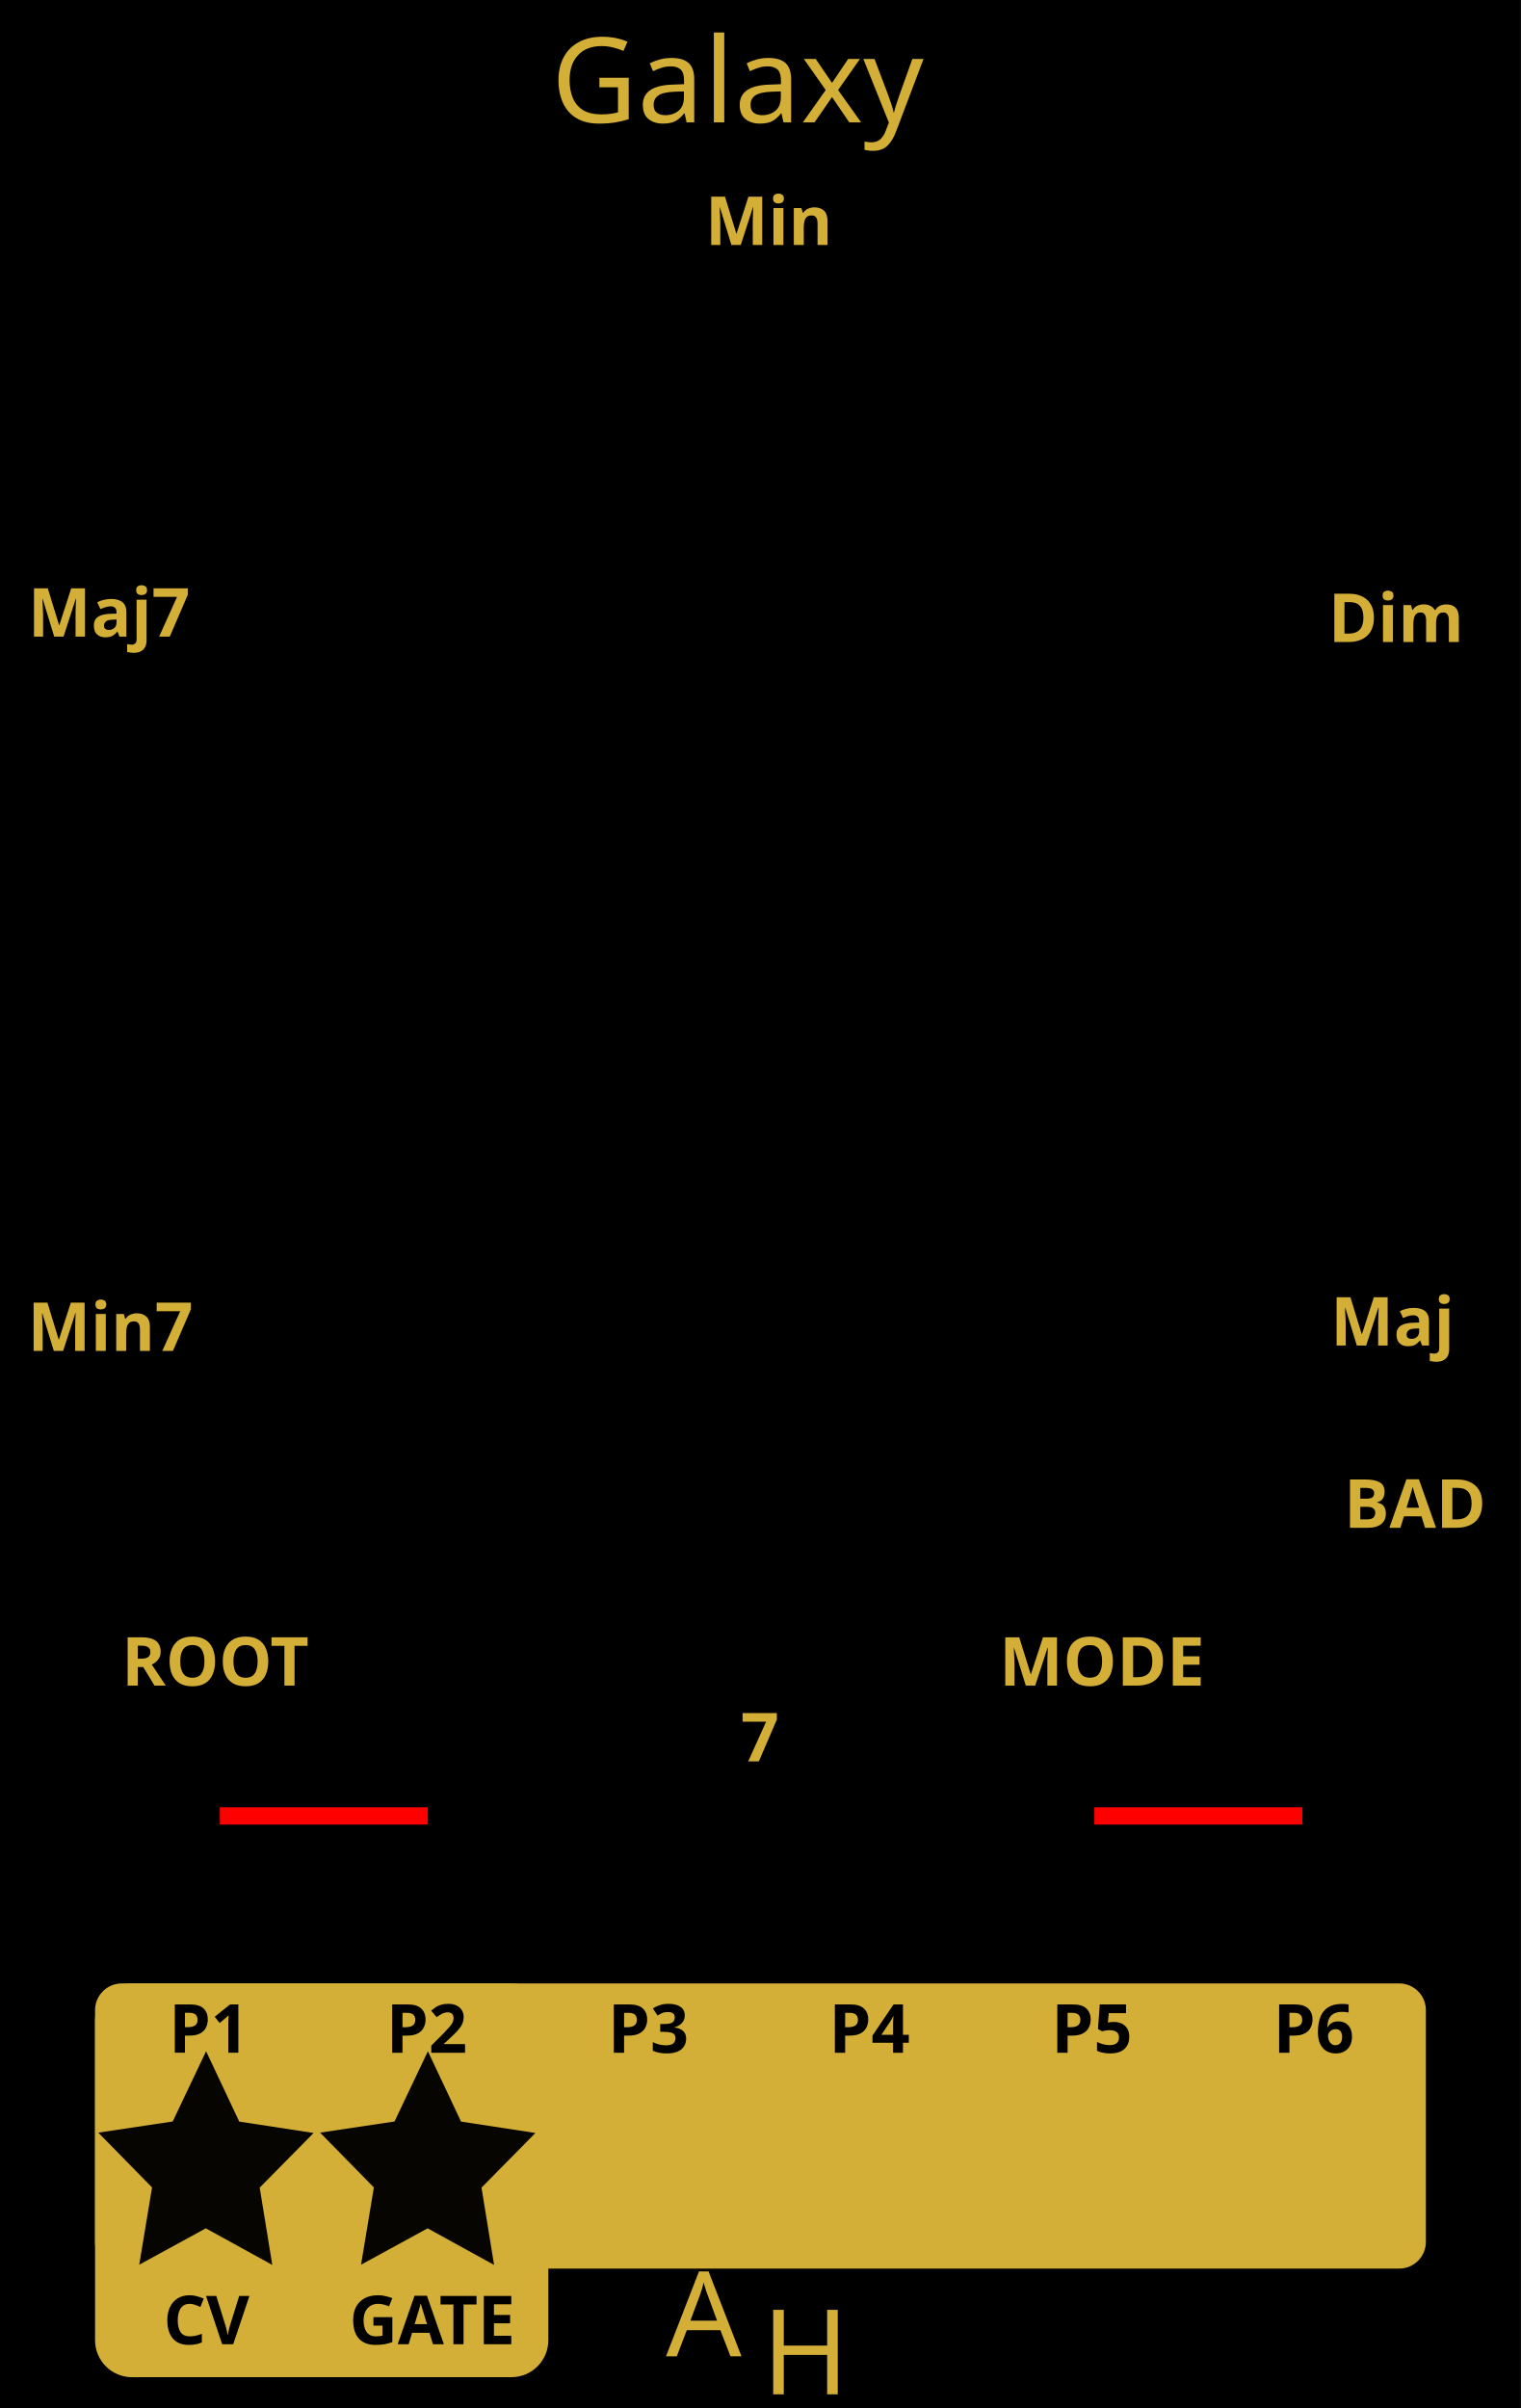
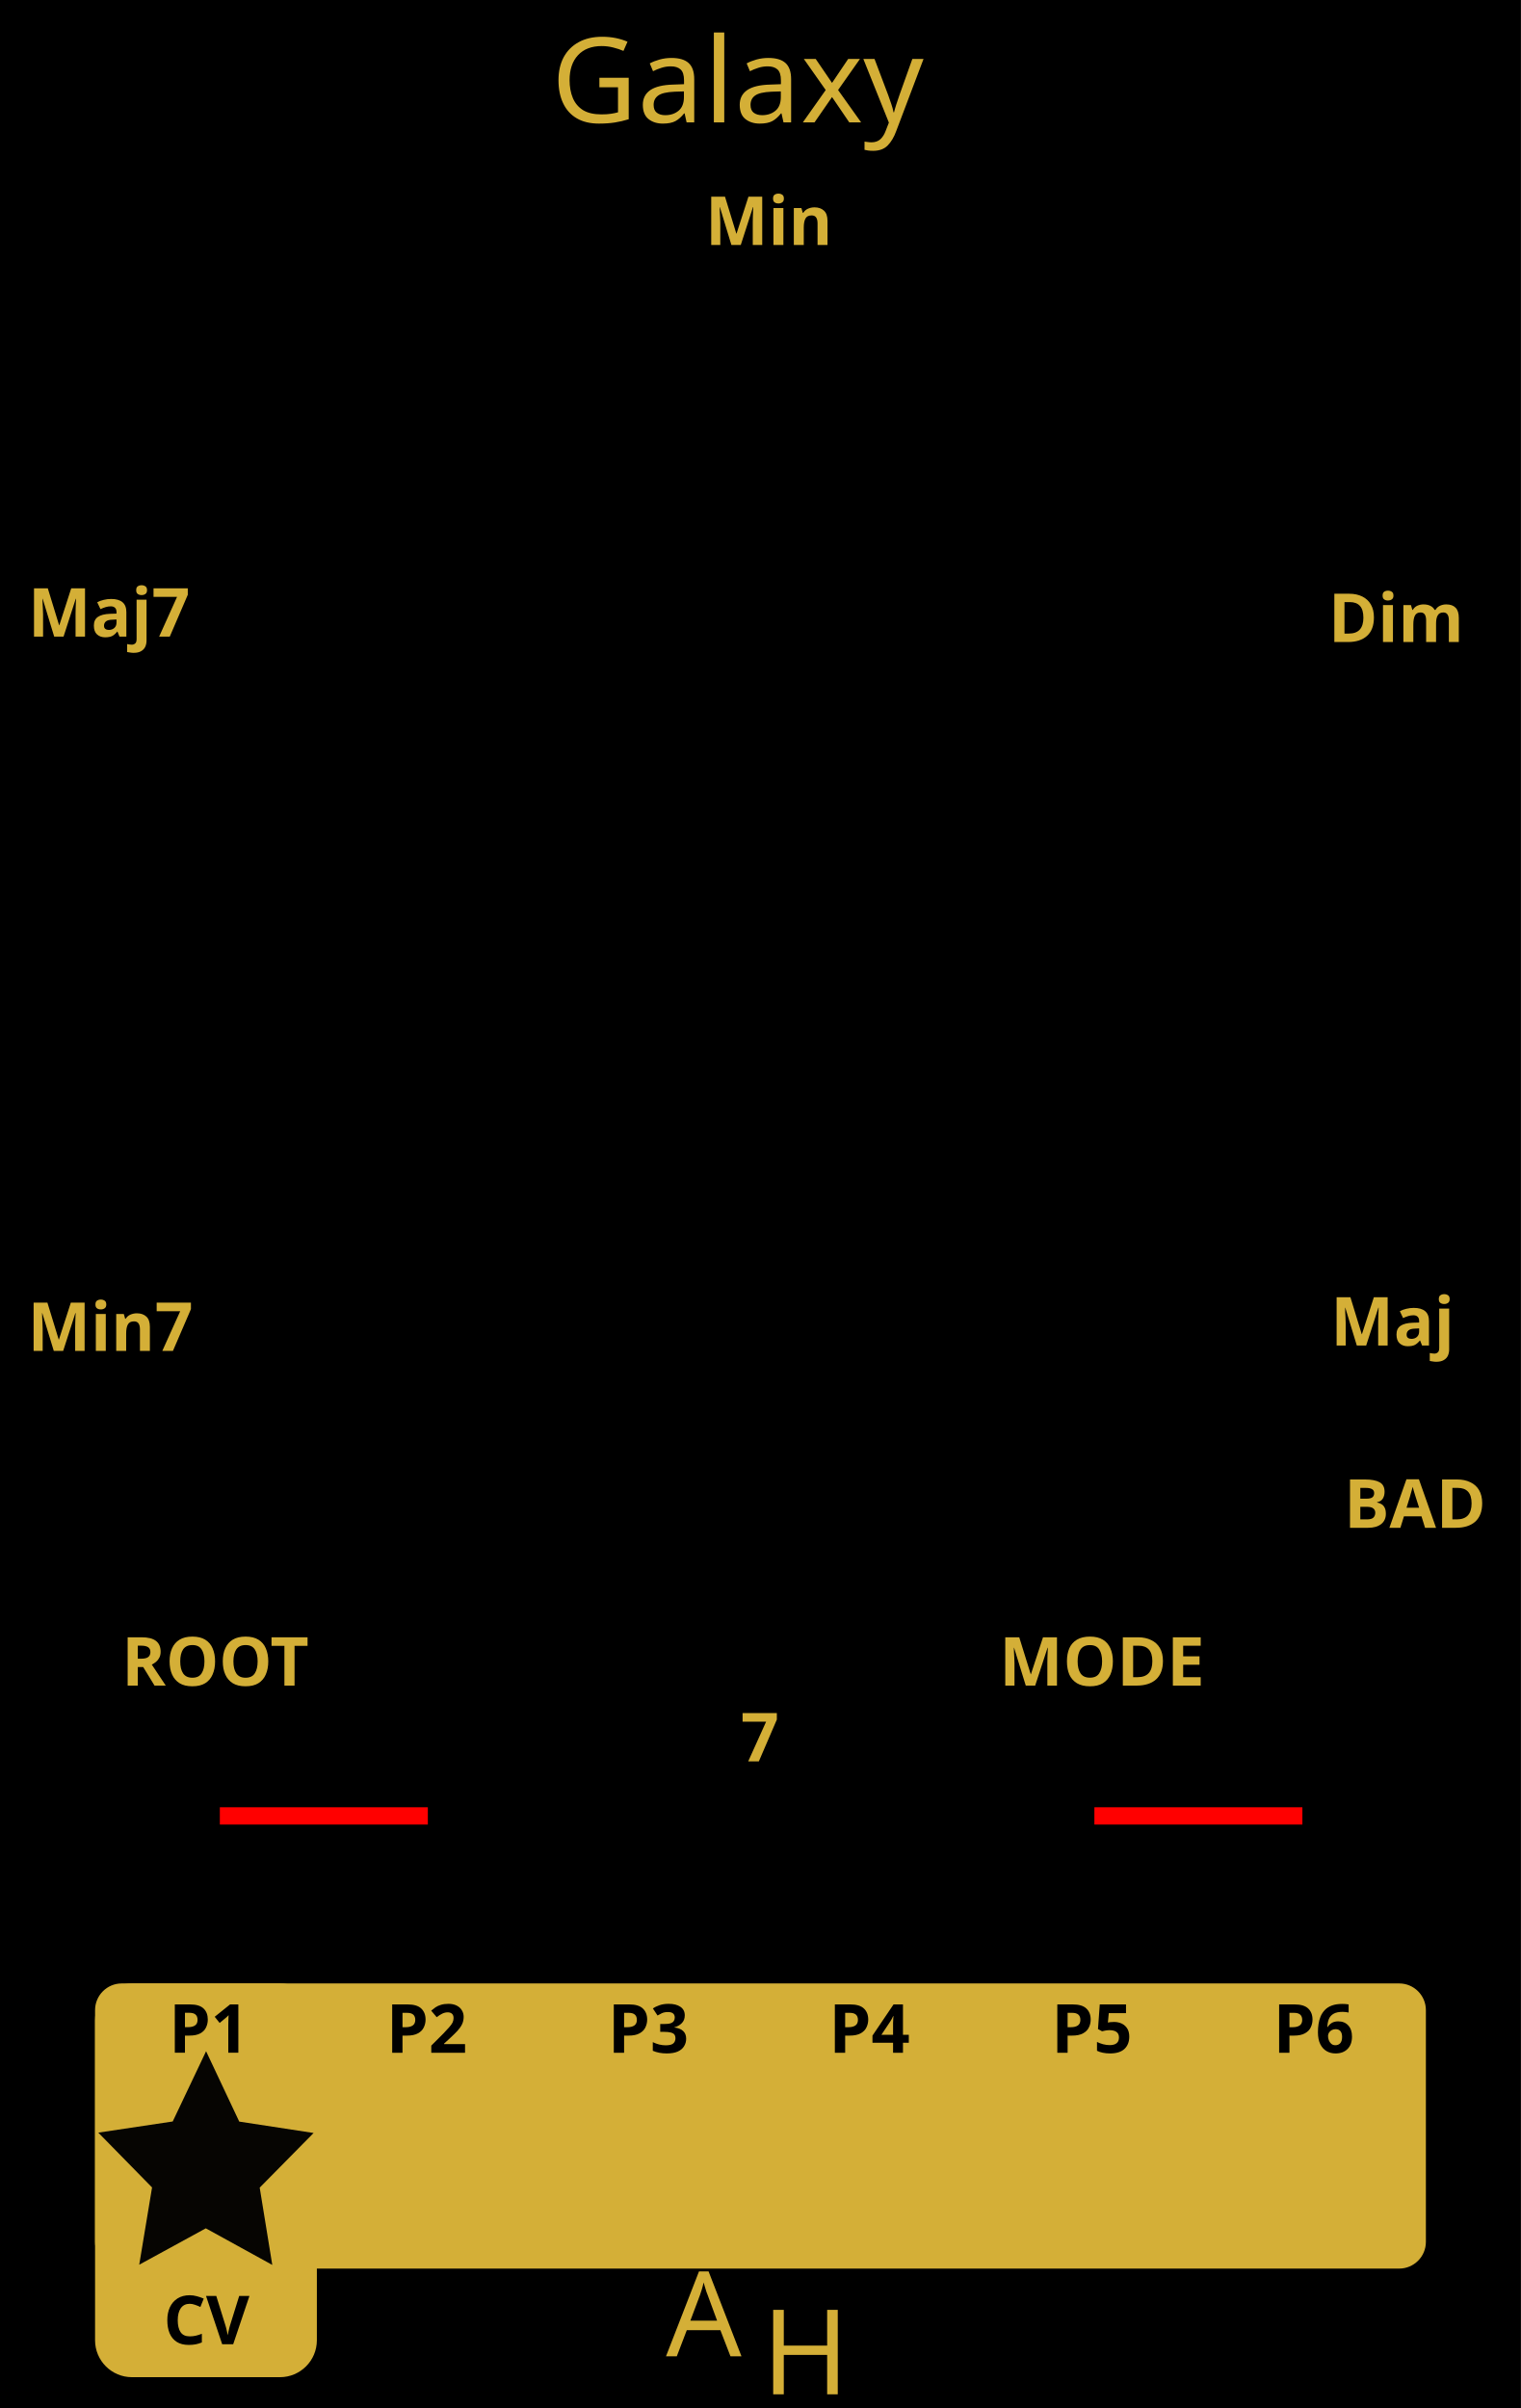
<svg xmlns="http://www.w3.org/2000/svg" xmlns:ns1="http://www.openswatchbook.org/uri/2009/osb" width="240" height="380" id="svg11791" version="1.1">
  <defs id="defs3">
    <marker orient="auto" refY="0" refX="0" id="DotM" style="overflow:visible">
      <path id="path4782" d="m -2.5,-1 c 0,2.76 -2.24,5 -5,5 -2.76,0 -5,-2.24 -5,-5 0,-2.76 2.24,-5 5,-5 2.76,0 5,2.24 5,5 z" style="fill-rule:evenodd;stroke:#000000;stroke-width:1pt" transform="matrix(0.4,0,0,0.4,2.96,0.4)" />
    </marker>
    <marker orient="auto" refY="0" refX="0" id="Arrow1Sstart" style="overflow:visible">
      <path id="path4730" d="M 0,0 5,-5 -12.5,0 5,5 Z" style="fill-rule:evenodd;stroke:#000000;stroke-width:1pt" transform="matrix(0.2,0,0,0.2,1.2,0)" />
    </marker>
    <marker orient="auto" refY="0" refX="0" id="Arrow2Mend" style="overflow:visible">
      <path id="path5158" style="fill-rule:evenodd;stroke-width:0.625;stroke-linejoin:round" d="M 8.719,4.034 -2.207,0.016 8.719,-4.002 c -1.745,2.372 -1.735,5.617 -6e-7,8.035 z" transform="scale(-0.6)" />
    </marker>
    <marker orient="auto" refY="0" refX="0" id="Arrow2Mstart" style="overflow:visible">
      <path id="path5155" style="fill-rule:evenodd;stroke-width:0.625;stroke-linejoin:round" d="M 8.719,4.034 -2.207,0.016 8.719,-4.002 c -1.745,2.372 -1.735,5.617 -6e-7,8.035 z" transform="scale(0.6)" />
    </marker>
    <marker orient="auto" refY="0" refX="0" id="Arrow1Mstart" style="overflow:visible">
      <path id="path6730" d="M 0,0 5,-5 -12.5,0 5,5 Z" style="fill-rule:evenodd;stroke:#000000;stroke-width:1pt" transform="matrix(0.4,0,0,0.4,4,0)" />
    </marker>
    <marker orient="auto" refY="0" refX="0" id="TriangleOutM" style="overflow:visible">
      <path id="path6869" d="M 5.77,0 -2.88,5 V -5 Z" style="fill-rule:evenodd;stroke:#000000;stroke-width:1pt" transform="scale(0.4)" />
    </marker>
    <marker orient="auto" refY="0" refX="0" id="TriangleOutS" style="overflow:visible">
      <path id="path6872" d="M 5.77,0 -2.88,5 V -5 Z" style="fill-rule:evenodd;stroke:#000000;stroke-width:1pt" transform="scale(0.2)" />
    </marker>
    <marker orient="auto" refY="0" refX="0" id="SquareL" style="overflow:visible">
      <path id="path7539" d="M -5,-5 V 5 H 5 V -5 Z" style="fill-rule:evenodd;stroke:#000000;stroke-width:1pt" transform="scale(0.8)" />
    </marker>
    <marker orient="auto" refY="0" refX="0" id="Arrow1Send" style="overflow:visible">
      <path id="path6739" d="M 0,0 5,-5 -12.5,0 5,5 Z" style="fill-rule:evenodd;stroke:#000000;stroke-width:1pt" transform="matrix(-0.2,0,0,-0.2,-1.2,0)" />
    </marker>
    <marker orient="auto" refY="0" refX="0" id="Arrow1Mend" style="overflow:visible">
      <path id="path6733" d="M 0,0 5,-5 -12.5,0 5,5 Z" style="fill-rule:evenodd;stroke:#000000;stroke-width:1pt" transform="matrix(-0.4,0,0,-0.4,-4,0)" />
    </marker>
    <marker orient="auto" refY="0" refX="0" id="Arrow1Lend" style="overflow:visible">
      <path id="path6727" d="M 0,0 5,-5 -12.5,0 5,5 Z" style="fill-rule:evenodd;stroke:#000000;stroke-width:1pt" transform="matrix(-0.8,0,0,-0.8,-10,0)" />
    </marker>
    <filter height="1" width="1" y="0" x="0" id="filter3998" style="color-interpolation-filters:sRGB">
      <feConvolveMatrix order="3 3" kernelMatrix="0 1 0 0 -2 0 0 1 0" in="SourceGraphic" divisor="1" targetX="1" targetY="1" preserveAlpha="true" result="result0" bias="0" id="feConvolveMatrix4000" />
    </filter>
    <filter height="1" width="1" y="0" x="0" id="filter3286" style="color-interpolation-filters:sRGB">
      <feFlood flood-color="rgb(128,128,128)" flood-opacity="0" result="result1" id="feFlood3288" />
      <feBlend result="result2" mode="normal" in2="SourceGraphic" id="feBlend3290" />
      <feComposite k4="0" k3="0" k1="0" result="result3" operator="arithmetic" k2="1" in2="SourceGraphic" id="feComposite3292" />
      <feComposite operator="in" in2="SourceGraphic" id="feComposite3294" />
    </filter>
    <clipPath clipPathUnits="userSpaceOnUse" id="clipPath6603">
      <path d="M 402,402 H 9515 V 13631 H 402 Z" id="path6605" style="clip-rule:evenodd" />
    </clipPath>
    <clipPath clipPathUnits="userSpaceOnUse" id="clipPath6613">
      <path d="M 402,402 H 9515 V 13631 H 402 Z" id="path6615" style="clip-rule:evenodd" />
    </clipPath>
    <clipPath clipPathUnits="userSpaceOnUse" id="clipPath6619">
      <path d="M 614,402 H 9303 V 6057 H 614 Z" id="path6621" style="clip-rule:evenodd" />
    </clipPath>
    <clipPath clipPathUnits="userSpaceOnUse" id="clipPath6290">
      <path d="M 402,402 H 9515 V 13631 H 402 Z" id="path6292" style="clip-rule:evenodd" />
    </clipPath>
    <clipPath clipPathUnits="userSpaceOnUse" id="clipPath6300">
      <path d="M 402,402 H 9515 V 13631 H 402 Z" id="path6302" style="clip-rule:evenodd" />
    </clipPath>
    <clipPath clipPathUnits="userSpaceOnUse" id="clipPath6306">
      <path d="M 614,402 H 9303 V 6655 H 614 Z" id="path6308" style="clip-rule:evenodd" />
    </clipPath>
    <clipPath clipPathUnits="userSpaceOnUse" id="clipPath5977">
      <path d="M 402,402 H 9515 V 13631 H 402 Z" id="path5979" style="clip-rule:evenodd" />
    </clipPath>
    <clipPath clipPathUnits="userSpaceOnUse" id="clipPath5987">
      <path d="M 402,402 H 9515 V 13631 H 402 Z" id="path5989" style="clip-rule:evenodd" />
    </clipPath>
    <clipPath clipPathUnits="userSpaceOnUse" id="clipPath5993">
      <path d="M 614,402 H 9303 V 6645 H 614 Z" id="path5995" style="clip-rule:evenodd" />
    </clipPath>
    <clipPath clipPathUnits="userSpaceOnUse" id="clipPath5664">
      <path d="M 402,402 H 9515 V 13631 H 402 Z" id="path5666" style="clip-rule:evenodd" />
    </clipPath>
    <clipPath clipPathUnits="userSpaceOnUse" id="clipPath5674">
      <path d="M 402,402 H 9515 V 13631 H 402 Z" id="path5676" style="clip-rule:evenodd" />
    </clipPath>
    <clipPath clipPathUnits="userSpaceOnUse" id="clipPath5680">
      <path d="M 614,402 H 9303 V 6655 H 614 Z" id="path5682" style="clip-rule:evenodd" />
    </clipPath>
    <clipPath clipPathUnits="userSpaceOnUse" id="clipPath5363">
      <path d="M 402,402 H 9515 V 13631 H 402 Z" id="path5365" style="clip-rule:evenodd" />
    </clipPath>
    <clipPath clipPathUnits="userSpaceOnUse" id="clipPath5373">
      <path d="M 402,402 H 9515 V 13631 H 402 Z" id="path5375" style="clip-rule:evenodd" />
    </clipPath>
    <clipPath clipPathUnits="userSpaceOnUse" id="clipPath5379">
      <path d="M 614,402 H 9303 V 6051 H 614 Z" id="path5381" style="clip-rule:evenodd" />
    </clipPath>
    <clipPath clipPathUnits="userSpaceOnUse" id="clipPath5062">
      <path d="M 402,402 H 9515 V 13631 H 402 Z" id="path5064" style="clip-rule:evenodd" />
    </clipPath>
    <clipPath clipPathUnits="userSpaceOnUse" id="clipPath5072">
      <path d="M 402,402 H 9515 V 13631 H 402 Z" id="path5074" style="clip-rule:evenodd" />
    </clipPath>
    <clipPath clipPathUnits="userSpaceOnUse" id="clipPath5078">
      <path d="M 614,402 H 9303 V 6051 H 614 Z" id="path5080" style="clip-rule:evenodd" />
    </clipPath>
    <clipPath clipPathUnits="userSpaceOnUse" id="clipPath4761">
      <path d="M 402,402 H 9515 V 13631 H 402 Z" id="path4763" style="clip-rule:evenodd" />
    </clipPath>
    <clipPath clipPathUnits="userSpaceOnUse" id="clipPath4771">
      <path d="M 402,402 H 9515 V 13631 H 402 Z" id="path4773" style="clip-rule:evenodd" />
    </clipPath>
    <clipPath clipPathUnits="userSpaceOnUse" id="clipPath4777">
      <path d="M 614,402 H 9303 V 6051 H 614 Z" id="path4779" style="clip-rule:evenodd" />
    </clipPath>
    <clipPath clipPathUnits="userSpaceOnUse" id="clipPath4159">
      <path d="M 402,402 H 9515 V 13631 H 402 Z" id="path4161" style="clip-rule:evenodd" />
    </clipPath>
    <clipPath clipPathUnits="userSpaceOnUse" id="clipPath4169">
      <path d="M 402,402 H 9515 V 13631 H 402 Z" id="path4171" style="clip-rule:evenodd" />
    </clipPath>
    <clipPath clipPathUnits="userSpaceOnUse" id="clipPath4175">
      <path d="M 614,402 H 9303 V 6051 H 614 Z" id="path4177" style="clip-rule:evenodd" />
    </clipPath>
    <linearGradient ns1:paint="solid" id="linearGradient8170">
      <stop id="stop8172" offset="0" style="stop-color:#000000;stop-opacity:1;" />
    </linearGradient>
    <filter height="1" width="1" y="0" x="0" id="filter3998-0" style="color-interpolation-filters:sRGB">
      <feConvolveMatrix order="3 3" kernelMatrix="0 1 0 0 -2 0 0 1 0" in="SourceGraphic" divisor="1" targetX="1" targetY="1" preserveAlpha="true" result="result0" bias="0" id="feConvolveMatrix4000-2" />
    </filter>
    <filter height="1" width="1" y="0" x="0" id="filter3286-2" style="color-interpolation-filters:sRGB">
      <feFlood flood-color="rgb(128,128,128)" flood-opacity="0" result="result1" id="feFlood3288-2" />
      <feBlend result="result2" mode="normal" in2="SourceGraphic" id="feBlend3290-7" />
      <feComposite k4="0" k3="0" k1="0" result="result3" operator="arithmetic" k2="1" in2="SourceGraphic" id="feComposite3292-9" />
      <feComposite operator="in" in2="SourceGraphic" id="feComposite3294-7" />
    </filter>
    <clipPath clipPathUnits="userSpaceOnUse" id="clipPath6603-6">
      <path d="M 402,402 H 9515 V 13631 H 402 Z" id="path6605-9" style="clip-rule:evenodd" />
    </clipPath>
    <clipPath clipPathUnits="userSpaceOnUse" id="clipPath6613-4">
      <path d="M 402,402 H 9515 V 13631 H 402 Z" id="path6615-8" style="clip-rule:evenodd" />
    </clipPath>
    <clipPath clipPathUnits="userSpaceOnUse" id="clipPath6619-1">
      <path d="M 614,402 H 9303 V 6057 H 614 Z" id="path6621-7" style="clip-rule:evenodd" />
    </clipPath>
    <clipPath clipPathUnits="userSpaceOnUse" id="clipPath6290-7">
      <path d="M 402,402 H 9515 V 13631 H 402 Z" id="path6292-5" style="clip-rule:evenodd" />
    </clipPath>
    <clipPath clipPathUnits="userSpaceOnUse" id="clipPath6300-0">
      <path d="M 402,402 H 9515 V 13631 H 402 Z" id="path6302-9" style="clip-rule:evenodd" />
    </clipPath>
    <clipPath clipPathUnits="userSpaceOnUse" id="clipPath6306-6">
      <path d="M 614,402 H 9303 V 6655 H 614 Z" id="path6308-7" style="clip-rule:evenodd" />
    </clipPath>
    <clipPath clipPathUnits="userSpaceOnUse" id="clipPath5977-5">
      <path d="M 402,402 H 9515 V 13631 H 402 Z" id="path5979-9" style="clip-rule:evenodd" />
    </clipPath>
    <clipPath clipPathUnits="userSpaceOnUse" id="clipPath5987-8">
      <path d="M 402,402 H 9515 V 13631 H 402 Z" id="path5989-4" style="clip-rule:evenodd" />
    </clipPath>
    <clipPath clipPathUnits="userSpaceOnUse" id="clipPath5993-8">
      <path d="M 614,402 H 9303 V 6645 H 614 Z" id="path5995-7" style="clip-rule:evenodd" />
    </clipPath>
    <clipPath clipPathUnits="userSpaceOnUse" id="clipPath5664-9">
      <path d="M 402,402 H 9515 V 13631 H 402 Z" id="path5666-9" style="clip-rule:evenodd" />
    </clipPath>
    <clipPath clipPathUnits="userSpaceOnUse" id="clipPath5674-5">
      <path d="M 402,402 H 9515 V 13631 H 402 Z" id="path5676-5" style="clip-rule:evenodd" />
    </clipPath>
    <clipPath clipPathUnits="userSpaceOnUse" id="clipPath5680-8">
      <path d="M 614,402 H 9303 V 6655 H 614 Z" id="path5682-9" style="clip-rule:evenodd" />
    </clipPath>
    <clipPath clipPathUnits="userSpaceOnUse" id="clipPath5363-3">
      <path d="M 402,402 H 9515 V 13631 H 402 Z" id="path5365-2" style="clip-rule:evenodd" />
    </clipPath>
    <clipPath clipPathUnits="userSpaceOnUse" id="clipPath5373-7">
      <path d="M 402,402 H 9515 V 13631 H 402 Z" id="path5375-5" style="clip-rule:evenodd" />
    </clipPath>
    <clipPath clipPathUnits="userSpaceOnUse" id="clipPath5379-4">
      <path d="M 614,402 H 9303 V 6051 H 614 Z" id="path5381-8" style="clip-rule:evenodd" />
    </clipPath>
    <clipPath clipPathUnits="userSpaceOnUse" id="clipPath5062-2">
      <path d="M 402,402 H 9515 V 13631 H 402 Z" id="path5064-2" style="clip-rule:evenodd" />
    </clipPath>
    <clipPath clipPathUnits="userSpaceOnUse" id="clipPath5072-4">
      <path d="M 402,402 H 9515 V 13631 H 402 Z" id="path5074-9" style="clip-rule:evenodd" />
    </clipPath>
    <clipPath clipPathUnits="userSpaceOnUse" id="clipPath5078-8">
      <path d="M 614,402 H 9303 V 6051 H 614 Z" id="path5080-7" style="clip-rule:evenodd" />
    </clipPath>
    <clipPath clipPathUnits="userSpaceOnUse" id="clipPath4761-5">
      <path d="M 402,402 H 9515 V 13631 H 402 Z" id="path4763-2" style="clip-rule:evenodd" />
    </clipPath>
    <clipPath clipPathUnits="userSpaceOnUse" id="clipPath4771-1">
      <path d="M 402,402 H 9515 V 13631 H 402 Z" id="path4773-7" style="clip-rule:evenodd" />
    </clipPath>
    <clipPath clipPathUnits="userSpaceOnUse" id="clipPath4777-0">
      <path d="M 614,402 H 9303 V 6051 H 614 Z" id="path4779-9" style="clip-rule:evenodd" />
    </clipPath>
    <clipPath clipPathUnits="userSpaceOnUse" id="clipPath4159-1">
      <path d="M 402,402 H 9515 V 13631 H 402 Z" id="path4161-2" style="clip-rule:evenodd" />
    </clipPath>
    <clipPath clipPathUnits="userSpaceOnUse" id="clipPath4169-5">
      <path d="M 402,402 H 9515 V 13631 H 402 Z" id="path4171-5" style="clip-rule:evenodd" />
    </clipPath>
    <clipPath clipPathUnits="userSpaceOnUse" id="clipPath4175-8">
      <path d="M 614,402 H 9303 V 6051 H 614 Z" id="path4177-8" style="clip-rule:evenodd" />
    </clipPath>
    <linearGradient ns1:paint="solid" id="linearGradient8170-5">
      <stop id="stop8172-0" offset="0" style="stop-color:#000000;stop-opacity:1;" />
    </linearGradient>
    <clipPath id="clip89">
      <rect id="rect4864" height="19" width="18" x="0" y="0" />
    </clipPath>
    <clipPath id="clip90">
      <path id="path4861" d="m 0.898,0.129 h 16.25 v 17.883 h -16.25 z m 0,0" />
    </clipPath>
    <mask id="mask44">
      <g transform="matrix(0.2645833,0,0,0.2645833,89.35879,128.5777)" id="g4858" style="filter:url(#alpha)">
        <rect id="rect4856" style="fill:#000000;fill-opacity:0.15;stroke:none" height="3351.5" width="3052.87" y="0" x="0" />
      </g>
    </mask>
    <filter height="1" width="1" y="0" x="0" filterUnits="objectBoundingBox" id="alpha">
      <feColorMatrix id="feColorMatrix4149" values="0 0 0 0 1 0 0 0 0 1 0 0 0 0 1 0 0 0 1 0" in="SourceGraphic" type="matrix" />
    </filter>
    <clipPath id="clipPath17821">
      <rect id="rect17819" height="19" width="18" x="0" y="0" />
    </clipPath>
    <clipPath id="clipPath17825">
      <path id="path17823" d="m 0.898,0.129 h 16.25 v 17.883 h -16.25 z m 0,0" />
    </clipPath>
    <clipPath id="clip87">
      <rect id="rect4848" height="26" width="24" x="0" y="0" />
    </clipPath>
    <clipPath id="clip88">
      <path id="path4845" d="m 0.684,0.922 h 22.68 v 24.938 H 0.684 Z m 0,0" />
    </clipPath>
    <mask id="mask43">
      <g transform="matrix(0.2645833,0,0,0.2645833,89.35879,128.5777)" id="g4842" style="filter:url(#alpha)">
        <rect id="rect4840" style="fill:#000000;fill-opacity:0.15;stroke:none" height="3351.5" width="3052.87" y="0" x="0" />
      </g>
    </mask>
    <filter height="1" width="1" y="0" x="0" filterUnits="objectBoundingBox" id="filter17836">
      <feColorMatrix id="feColorMatrix17834" values="0 0 0 0 1 0 0 0 0 1 0 0 0 0 1 0 0 0 1 0" in="SourceGraphic" type="matrix" />
    </filter>
    <clipPath id="clipPath17840">
      <rect id="rect17838" height="26" width="24" x="0" y="0" />
    </clipPath>
    <clipPath id="clipPath17844">
      <path id="path17842" d="m 0.684,0.922 h 22.68 v 24.938 H 0.684 Z m 0,0" />
    </clipPath>
    <filter style="color-interpolation-filters:sRGB" id="filter3933" x="-0.014" width="1.027" y="-0.011" height="1.021">
      <feGaussianBlur stdDeviation="0.2" id="feGaussianBlur3935" />
    </filter>
  </defs>
  <g id="layer2" style="display:inline" transform="translate(0.01175524,-74.38676)">
    <rect style="fill:#000000;fill-opacity:1;stroke-width:16.21" id="rect7953" width="240" height="380" x="-0.012" y="74.387" ry="0" />
    <g style="font-style:normal;font-variant:normal;font-weight:bold;font-stretch:condensed;font-size:24px;line-height:125%;font-family:Miso;-inkscape-font-specification:'Miso Bold Condensed';letter-spacing:-0.06px;word-spacing:0px;fill:#000000;fill-opacity:1;stroke:none" id="text4395" transform="matrix(0.8346288,0,0,0.8346288,-0.00194398,75.14247)" />
    <g transform="matrix(0.8346288,0,0,0.8346288,-0.00194398,76.32542)" style="font-style:normal;font-variant:normal;font-weight:normal;font-stretch:normal;font-size:16px;line-height:125%;font-family:Nasalization;-inkscape-font-specification:Nasalization;letter-spacing:0px;word-spacing:0px;fill:#000000;fill-opacity:1;stroke:none" id="text20106" />
    <g style="font-style:normal;font-variant:normal;font-weight:bold;font-stretch:condensed;font-size:14px;line-height:125%;font-family:Miso;-inkscape-font-specification:'Miso Bold Condensed';letter-spacing:-0.06px;word-spacing:0px;fill:#000000;fill-opacity:1;stroke:none" id="flowRoot7367" transform="matrix(0.8346288,0,0,0.8346288,-0.00194398,75.14247)" />
    <g transform="matrix(0.8346288,0,0,0.8346288,-0.00194398,76.32542)" style="font-style:normal;font-variant:normal;font-weight:bold;font-stretch:condensed;font-size:14px;line-height:125%;font-family:Miso;-inkscape-font-specification:'Miso Bold Condensed';letter-spacing:0px;word-spacing:0px;fill:#000000;fill-opacity:1;stroke:none" id="text10240" />
    <g style="display:inline;fill:#ffffff;fill-opacity:1" transform="matrix(0.8346288,0,0,0.8346288,-34.48847,235.1078)" id="g4020" />
    <text id="text7961" y="93.702" x="86.975" style="font-style:normal;font-weight:normal;font-size:40px;line-height:1.25;font-family:sans-serif;letter-spacing:0px;word-spacing:0px;fill:#d4af37;fill-opacity:1;stroke:none" xml:space="preserve">
      <tspan style="font-style:normal;font-variant:normal;font-weight:normal;font-stretch:normal;font-size:18.667px;font-family:'Cooper Black';-inkscape-font-specification:'Cooper Black, Normal';font-variant-ligatures:normal;font-variant-caps:normal;font-variant-numeric:normal;font-feature-settings:normal;text-align:start;writing-mode:lr-tb;text-anchor:start;fill:#d4af37;fill-opacity:1" y="93.702" x="86.975" id="tspan7959">Galaxy</tspan>
    </text>
    <text xml:space="preserve" style="font-style:normal;font-weight:normal;font-size:40px;line-height:1.25;font-family:sans-serif;letter-spacing:0px;word-spacing:0px;fill:#000000;fill-opacity:1;stroke:none" x="112.307" y="441.102" id="text6045">
      <tspan id="tspan6043" x="112.307" y="477.595" />
    </text>
    <g id="g6059" transform="translate(-0.8833256,1.500498)">
      <text id="text6049" y="444.725" x="105.966" style="font-style:normal;font-weight:normal;font-size:40px;line-height:1.25;font-family:sans-serif;letter-spacing:0px;word-spacing:0px;fill:#000000;fill-opacity:1;stroke:none" xml:space="preserve">
        <tspan style="font-style:normal;font-variant:normal;font-weight:normal;font-stretch:normal;font-size:18.667px;font-family:'Cooper Black';-inkscape-font-specification:'Cooper Black, Normal';font-variant-ligatures:normal;font-variant-caps:normal;font-variant-numeric:normal;font-feature-settings:normal;text-align:start;writing-mode:lr-tb;text-anchor:start;fill:#d4af37;fill-opacity:1" y="444.725" x="105.966" id="tspan6047">A</tspan>
      </text>
      <text xml:space="preserve" style="font-style:normal;font-weight:normal;font-size:40px;line-height:1.25;font-family:sans-serif;letter-spacing:0px;word-spacing:0px;fill:#000000;fill-opacity:1;stroke:none" x="121.066" y="450.725" id="text6053">
        <tspan id="tspan6051" x="121.066" y="450.725" style="font-style:normal;font-variant:normal;font-weight:normal;font-stretch:normal;font-size:18.667px;font-family:'Cooper Black';-inkscape-font-specification:'Cooper Black, Normal';font-variant-ligatures:normal;font-variant-caps:normal;font-variant-numeric:normal;font-feature-settings:normal;text-align:start;writing-mode:lr-tb;text-anchor:start;fill:#d4af37;fill-opacity:1">H</tspan>
      </text>
    </g>
    <text xml:space="preserve" style="font-style:normal;font-variant:normal;font-weight:normal;font-stretch:normal;font-size:40px;line-height:1.25;font-family:Eurostile;-inkscape-font-specification:Eurostile;letter-spacing:0px;word-spacing:0px;fill:#000000;fill-opacity:1;stroke:none" x="-101.724" y="196.235" id="text18936">
      <tspan id="tspan18934" x="-101.724" y="231.995" />
    </text>
    <rect transform="matrix(0.9732212,0,0,-0.9791147,4.497031,-47.43945)" ry="4.219" y="-432.387" x="150.488" height="45" width="35" id="rect1556" style="fill:#000000;fill-opacity:1;stroke-width:0.785;filter:url(#filter3933)" />
    <rect transform="scale(1,-1)" ry="4.219" y="-376.387" x="14.988" height="45" width="35" id="rect1564" style="fill:#000000;fill-opacity:1;stroke-width:0.785" />
    <text transform="scale(0.994209,1.005825)" id="text1568" y="338.415" x="19.297" style="font-style:normal;font-weight:normal;font-size:39.768px;line-height:1.25;font-family:sans-serif;letter-spacing:0px;word-spacing:0px;fill:#000000;fill-opacity:1;stroke:none;stroke-width:0.994" xml:space="preserve">
      <tspan style="font-style:normal;font-variant:normal;font-weight:bold;font-stretch:normal;font-size:10.605px;font-family:Eurostile;-inkscape-font-specification:'Eurostile, Bold';font-variant-ligatures:normal;font-variant-caps:normal;font-variant-numeric:normal;font-feature-settings:normal;text-align:start;writing-mode:lr-tb;text-anchor:start;fill:#d4af37;fill-opacity:1;stroke-width:0.994" y="338.415" x="19.297" id="tspan1566">ROOT</tspan>
    </text>
    <text xml:space="preserve" style="font-style:normal;font-weight:normal;font-size:40px;line-height:1.25;font-family:sans-serif;letter-spacing:0px;word-spacing:0px;fill:#d4af37;fill-opacity:1;stroke:none" x="157.663" y="340.387" id="text1572">
      <tspan id="tspan1570" x="157.663" y="340.387" style="font-style:normal;font-variant:normal;font-weight:bold;font-stretch:normal;font-size:10.667px;font-family:Eurostile;-inkscape-font-specification:'Eurostile, Bold';font-variant-ligatures:normal;font-variant-caps:normal;font-variant-numeric:normal;font-feature-settings:normal;text-align:start;writing-mode:lr-tb;text-anchor:start;fill:#d4af37;fill-opacity:1">MODE</tspan>
    </text>
    <text xml:space="preserve" style="font-style:normal;font-weight:normal;font-size:37.333px;line-height:1.25;font-family:sans-serif;letter-spacing:0px;word-spacing:0px;fill:#d4af37;fill-opacity:1;stroke:none" x="40.735" y="207.953" id="text22752">
      <tspan id="tspan22750" x="40.735" y="242.013" />
    </text>
    <text xml:space="preserve" style="font-style:normal;font-weight:normal;font-size:37.333px;line-height:1.25;font-family:sans-serif;letter-spacing:0px;word-spacing:0px;fill:#000000;fill-opacity:1;stroke:none" x="70.716" y="348.295" id="text22756">
      <tspan id="tspan22754" x="70.716" y="382.355" style="fill:#d4af37;fill-opacity:1" />
    </text>
    <text xml:space="preserve" style="font-style:normal;font-weight:normal;font-size:39.768px;line-height:1.25;font-family:sans-serif;letter-spacing:0px;word-spacing:0px;fill:#000000;fill-opacity:1;stroke:none;stroke-width:0.994" x="211.181" y="285.062" id="text1115" transform="scale(0.994209,1.005825)">
      <tspan id="tspan1113" x="211.181" y="285.062" style="font-style:normal;font-variant:normal;font-weight:bold;font-stretch:normal;font-size:10.605px;font-family:Eurostile;-inkscape-font-specification:'Eurostile, Bold';font-variant-ligatures:normal;font-variant-caps:normal;font-variant-numeric:normal;font-feature-settings:normal;text-align:start;writing-mode:lr-tb;text-anchor:start;fill:#d4af37;fill-opacity:1;stroke-width:0.994">Maj</tspan>
    </text>
    <text transform="scale(0.994209,1.005825)" id="text1120" y="350.311" x="117.565" style="font-style:normal;font-weight:normal;font-size:39.768px;line-height:1.25;font-family:sans-serif;letter-spacing:0px;word-spacing:0px;fill:#000000;fill-opacity:1;stroke:none;stroke-width:0.994" xml:space="preserve">
      <tspan style="font-style:normal;font-variant:normal;font-weight:bold;font-stretch:normal;font-size:10.605px;font-family:Eurostile;-inkscape-font-specification:'Eurostile, Bold';font-variant-ligatures:normal;font-variant-caps:normal;font-variant-numeric:normal;font-feature-settings:normal;text-align:start;writing-mode:lr-tb;text-anchor:start;fill:#d4af37;fill-opacity:1;stroke-width:0.994" y="350.311" x="117.565" id="tspan1118">7</tspan>
    </text>
    <text xml:space="preserve" style="font-style:normal;font-weight:normal;font-size:39.768px;line-height:1.25;font-family:sans-serif;letter-spacing:0px;word-spacing:0px;fill:#000000;fill-opacity:1;stroke:none;stroke-width:0.994" x="4.372" y="285.911" id="text1124" transform="scale(0.994209,1.005825)">
      <tspan id="tspan1122" x="4.372" y="285.911" style="font-style:normal;font-variant:normal;font-weight:bold;font-stretch:normal;font-size:10.605px;font-family:Eurostile;-inkscape-font-specification:'Eurostile, Bold';font-variant-ligatures:normal;font-variant-caps:normal;font-variant-numeric:normal;font-feature-settings:normal;text-align:start;writing-mode:lr-tb;text-anchor:start;fill:#d4af37;fill-opacity:1;stroke-width:0.994">Min7</tspan>
    </text>
    <text transform="scale(0.994209,1.005825)" id="text1128" y="173.838" x="4.433" style="font-style:normal;font-weight:normal;font-size:39.768px;line-height:1.25;font-family:sans-serif;letter-spacing:0px;word-spacing:0px;fill:#000000;fill-opacity:1;stroke:none;stroke-width:0.994" xml:space="preserve">
      <tspan style="font-style:normal;font-variant:normal;font-weight:bold;font-stretch:normal;font-size:10.605px;font-family:Eurostile;-inkscape-font-specification:'Eurostile, Bold';font-variant-ligatures:normal;font-variant-caps:normal;font-variant-numeric:normal;font-feature-settings:normal;text-align:start;writing-mode:lr-tb;text-anchor:start;fill:#d4af37;fill-opacity:1;stroke-width:0.994" y="173.838" x="4.433" id="tspan1126">Maj7</tspan>
    </text>
    <text xml:space="preserve" style="font-style:normal;font-weight:normal;font-size:39.768px;line-height:1.25;font-family:sans-serif;letter-spacing:0px;word-spacing:0px;fill:#000000;fill-opacity:1;stroke:none;stroke-width:0.994" x="111.918" y="112.394" id="text1132" transform="scale(0.994209,1.005825)">
      <tspan id="tspan1130" x="111.918" y="112.394" style="font-style:normal;font-variant:normal;font-weight:bold;font-stretch:normal;font-size:10.605px;font-family:Eurostile;-inkscape-font-specification:'Eurostile, Bold';font-variant-ligatures:normal;font-variant-caps:normal;font-variant-numeric:normal;font-feature-settings:normal;text-align:start;writing-mode:lr-tb;text-anchor:start;fill:#d4af37;fill-opacity:1;stroke-width:0.994">Min</tspan>
    </text>
    <flowRoot xml:space="preserve" id="flowRoot1122" style="fill:black;fill-opacity:1;stroke:none;font-family:sans-serif;font-style:normal;font-weight:normal;font-size:37.333px;line-height:1.25;letter-spacing:0px;word-spacing:0px">
      <flowRegion id="flowRegion1124">
        <rect id="rect1126" width="366.836" height="465.127" x="-64.503" y="-35.543" />
      </flowRegion>
      <flowPara id="flowPara1128" />
    </flowRoot>
    <text transform="scale(0.994209,1.005825)" id="text4835" y="174.687" x="210.816" style="font-style:normal;font-weight:normal;font-size:39.768px;line-height:1.25;font-family:sans-serif;letter-spacing:0px;word-spacing:0px;fill:#000000;fill-opacity:1;stroke:none;stroke-width:0.994" xml:space="preserve">
      <tspan style="font-style:normal;font-variant:normal;font-weight:bold;font-stretch:normal;font-size:10.605px;font-family:Eurostile;-inkscape-font-specification:'Eurostile, Bold';font-variant-ligatures:normal;font-variant-caps:normal;font-variant-numeric:normal;font-feature-settings:normal;text-align:start;writing-mode:lr-tb;text-anchor:start;fill:#d4af37;fill-opacity:1;stroke-width:0.994" y="174.687" x="210.816" id="tspan4833">Dim</tspan>
    </text>
    <rect transform="scale(-1)" style="display:inline;opacity:1;fill:#ff0000;fill-opacity:1;stroke:none;stroke-width:0.823;stroke-linejoin:round;stroke-miterlimit:4;stroke-dasharray:none;stroke-opacity:1" id="rect1734" width="32.822" height="2.728" x="-67.5" y="-362.315" />
    <rect y="-362.315" x="-205.5" height="2.728" width="32.822" id="rect9997" style="display:inline;opacity:1;fill:#ff0000;fill-opacity:1;stroke:none;stroke-width:0.823;stroke-linejoin:round;stroke-miterlimit:4;stroke-dasharray:none;stroke-opacity:1" transform="scale(-1)" />
    <text id="text1133" y="315.487" x="212.062" style="font-style:normal;font-weight:normal;font-size:40px;line-height:1.25;font-family:sans-serif;letter-spacing:0px;word-spacing:0px;fill:#d4af37;fill-opacity:1;stroke:none" xml:space="preserve">
      <tspan style="font-style:normal;font-variant:normal;font-weight:bold;font-stretch:normal;font-size:10.667px;font-family:Eurostile;-inkscape-font-specification:'Eurostile, Bold';font-variant-ligatures:normal;font-variant-caps:normal;font-variant-numeric:normal;font-feature-settings:normal;text-align:start;writing-mode:lr-tb;text-anchor:start;fill:#d4af37;fill-opacity:1" y="315.487" x="212.062" id="tspan1131">BAD</tspan>
    </text>
    <g transform="translate(-2.5037598e-7,9.0439453e-5)" style="display:inline" id="g4666">
-       <rect transform="scale(1,-1)" ry="5.825" y="-449.523" x="14.988" height="62.136" width="71.523" id="rect4634" style="fill:#d4af37;fill-opacity:1;stroke-width:1.319" />
+       <rect transform="scale(1,-1)" ry="5.825" y="-449.523" x="14.988" height="62.136" width="35" id="rect4634" style="fill:#d4af37;fill-opacity:1;stroke-width:0.922" />
      <rect style="fill:#d4af37;fill-opacity:1;stroke-width:1.923" id="rect1115" width="210" height="45" x="14.988" y="-432.387" ry="4.219" transform="scale(1,-1)" />
      <text xml:space="preserve" style="font-style:normal;font-weight:normal;font-size:39.768px;line-height:1.25;font-family:sans-serif;letter-spacing:0px;word-spacing:0px;fill:#000000;fill-opacity:1;stroke:none;stroke-width:0.994" x="26.782" y="396.018" id="text1119" transform="scale(0.994209,1.005825)">
        <tspan id="tspan1117" x="26.782" y="396.018" style="font-style:normal;font-variant:normal;font-weight:bold;font-stretch:normal;font-size:10.605px;font-family:Eurostile;-inkscape-font-specification:'Eurostile, Bold';font-variant-ligatures:normal;font-variant-caps:normal;font-variant-numeric:normal;font-feature-settings:normal;text-align:start;writing-mode:lr-tb;text-anchor:start;fill:#000000;fill-opacity:1;stroke:none;stroke-width:0.994">P1</tspan>
      </text>
      <text xml:space="preserve" style="font-style:normal;font-weight:normal;font-size:40px;line-height:1.25;font-family:sans-serif;letter-spacing:0px;word-spacing:0px;fill:#000000;fill-opacity:1;stroke:none" x="60.923" y="398.324" id="text1110">
        <tspan id="tspan1108" x="60.923" y="398.324" style="font-style:normal;font-variant:normal;font-weight:bold;font-stretch:normal;font-size:10.667px;font-family:Eurostile;-inkscape-font-specification:'Eurostile, Bold';font-variant-ligatures:normal;font-variant-caps:normal;font-variant-numeric:normal;font-feature-settings:normal;text-align:start;writing-mode:lr-tb;text-anchor:start;fill:#000000;fill-opacity:1">P2</tspan>
      </text>
      <text xml:space="preserve" style="font-style:normal;font-weight:normal;font-size:40px;line-height:1.25;font-family:sans-serif;letter-spacing:0px;word-spacing:0px;fill:#000000;fill-opacity:1;stroke:none" x="165.874" y="398.324" id="text1116">
        <tspan id="tspan1114" x="165.874" y="398.324" style="font-style:normal;font-variant:normal;font-weight:bold;font-stretch:normal;font-size:10.667px;font-family:Eurostile;-inkscape-font-specification:'Eurostile, Bold';font-variant-ligatures:normal;font-variant-caps:normal;font-variant-numeric:normal;font-feature-settings:normal;text-align:start;writing-mode:lr-tb;text-anchor:start;fill:#000000;fill-opacity:1">P5</tspan>
      </text>
      <text id="text18932" y="398.324" x="130.775" style="font-style:normal;font-weight:normal;font-size:40px;line-height:1.25;font-family:sans-serif;letter-spacing:0px;word-spacing:0px;fill:#000000;fill-opacity:1;stroke:none" xml:space="preserve">
        <tspan style="font-style:normal;font-variant:normal;font-weight:bold;font-stretch:normal;font-size:10.667px;font-family:Eurostile;-inkscape-font-specification:'Eurostile, Bold';font-variant-ligatures:normal;font-variant-caps:normal;font-variant-numeric:normal;font-feature-settings:normal;text-align:start;writing-mode:lr-tb;text-anchor:start;fill:#000000;fill-opacity:1" y="398.324" x="130.775" id="tspan18930">P4</tspan>
      </text>
      <text xml:space="preserve" style="font-style:normal;font-weight:normal;font-size:40px;line-height:1.25;font-family:sans-serif;letter-spacing:0px;word-spacing:0px;fill:#000000;fill-opacity:1;stroke:none" x="95.889" y="398.324" id="text1135">
        <tspan id="tspan1133" x="95.889" y="398.324" style="font-style:normal;font-variant:normal;font-weight:bold;font-stretch:normal;font-size:10.667px;font-family:Eurostile;-inkscape-font-specification:'Eurostile, Bold';font-variant-ligatures:normal;font-variant-caps:normal;font-variant-numeric:normal;font-feature-settings:normal;text-align:start;writing-mode:lr-tb;text-anchor:start;fill:#000000;fill-opacity:1">P3</tspan>
      </text>
      <text id="text2886" y="398.324" x="200.879" style="font-style:normal;font-weight:normal;font-size:40px;line-height:1.25;font-family:sans-serif;letter-spacing:0px;word-spacing:0px;fill:#000000;fill-opacity:1;stroke:none" xml:space="preserve">
        <tspan style="font-style:normal;font-variant:normal;font-weight:bold;font-stretch:normal;font-size:10.667px;font-family:Eurostile;-inkscape-font-specification:'Eurostile, Bold';font-variant-ligatures:normal;font-variant-caps:normal;font-variant-numeric:normal;font-feature-settings:normal;text-align:start;writing-mode:lr-tb;text-anchor:start;fill:#000000;fill-opacity:1" y="398.324" x="200.879" id="tspan2884">P6</tspan>
      </text>
      <path transform="matrix(1.080672,0.5766521,-0.552785,1.127332,95.21053,104.6491)" d="m 76.627,232.541 -3.138,9.254 5.844,7.831 -9.77,-0.125 -5.642,7.978 -2.9,-9.331 -9.331,-2.9 7.978,-5.642 -0.125,-9.77 7.831,5.844 z" id="path1433" style="display:inline;opacity:0.97;fill:#000000;fill-opacity:1;stroke:none;stroke-width:0.5;stroke-miterlimit:4;stroke-dasharray:none;stroke-opacity:1" />
      <text transform="scale(0.994209,1.005825)" id="text4638" y="441.751" x="25.933" style="font-style:normal;font-weight:normal;font-size:39.768px;line-height:1.25;font-family:sans-serif;letter-spacing:0px;word-spacing:0px;fill:#000000;fill-opacity:1;stroke:none;stroke-width:0.994" xml:space="preserve">
        <tspan style="font-style:normal;font-variant:normal;font-weight:bold;font-stretch:normal;font-size:10.605px;font-family:Eurostile;-inkscape-font-specification:'Eurostile, Bold';font-variant-ligatures:normal;font-variant-caps:normal;font-variant-numeric:normal;font-feature-settings:normal;text-align:start;writing-mode:lr-tb;text-anchor:start;fill:#000000;fill-opacity:1;stroke:none;stroke-width:0.994" y="441.751" x="25.933" id="tspan4636">CV</tspan>
      </text>
-       <path style="display:inline;opacity:0.97;fill:#000000;fill-opacity:1;stroke:none;stroke-width:0.5;stroke-miterlimit:4;stroke-dasharray:none;stroke-opacity:1" id="path4640" d="m 76.627,232.541 -3.138,9.254 5.844,7.831 -9.77,-0.125 -5.642,7.978 -2.9,-9.331 -9.331,-2.9 7.978,-5.642 -0.125,-9.77 7.831,5.844 z" transform="matrix(1.080672,0.5766521,-0.552785,1.127332,130.2109,104.6491)" />
-       <text xml:space="preserve" style="font-style:normal;font-weight:normal;font-size:39.768px;line-height:1.25;font-family:sans-serif;letter-spacing:0px;word-spacing:0px;fill:#000000;fill-opacity:1;stroke:none;stroke-width:0.994" x="55.428" y="441.751" id="text4644" transform="scale(0.994209,1.005825)">
-         <tspan id="tspan4642" x="55.428" y="441.751" style="font-style:normal;font-variant:normal;font-weight:bold;font-stretch:normal;font-size:10.605px;font-family:Eurostile;-inkscape-font-specification:'Eurostile, Bold';font-variant-ligatures:normal;font-variant-caps:normal;font-variant-numeric:normal;font-feature-settings:normal;text-align:start;writing-mode:lr-tb;text-anchor:start;fill:#000000;fill-opacity:1;stroke:none;stroke-width:0.994">GATE</tspan>
-       </text>
    </g>
  </g>
</svg>
